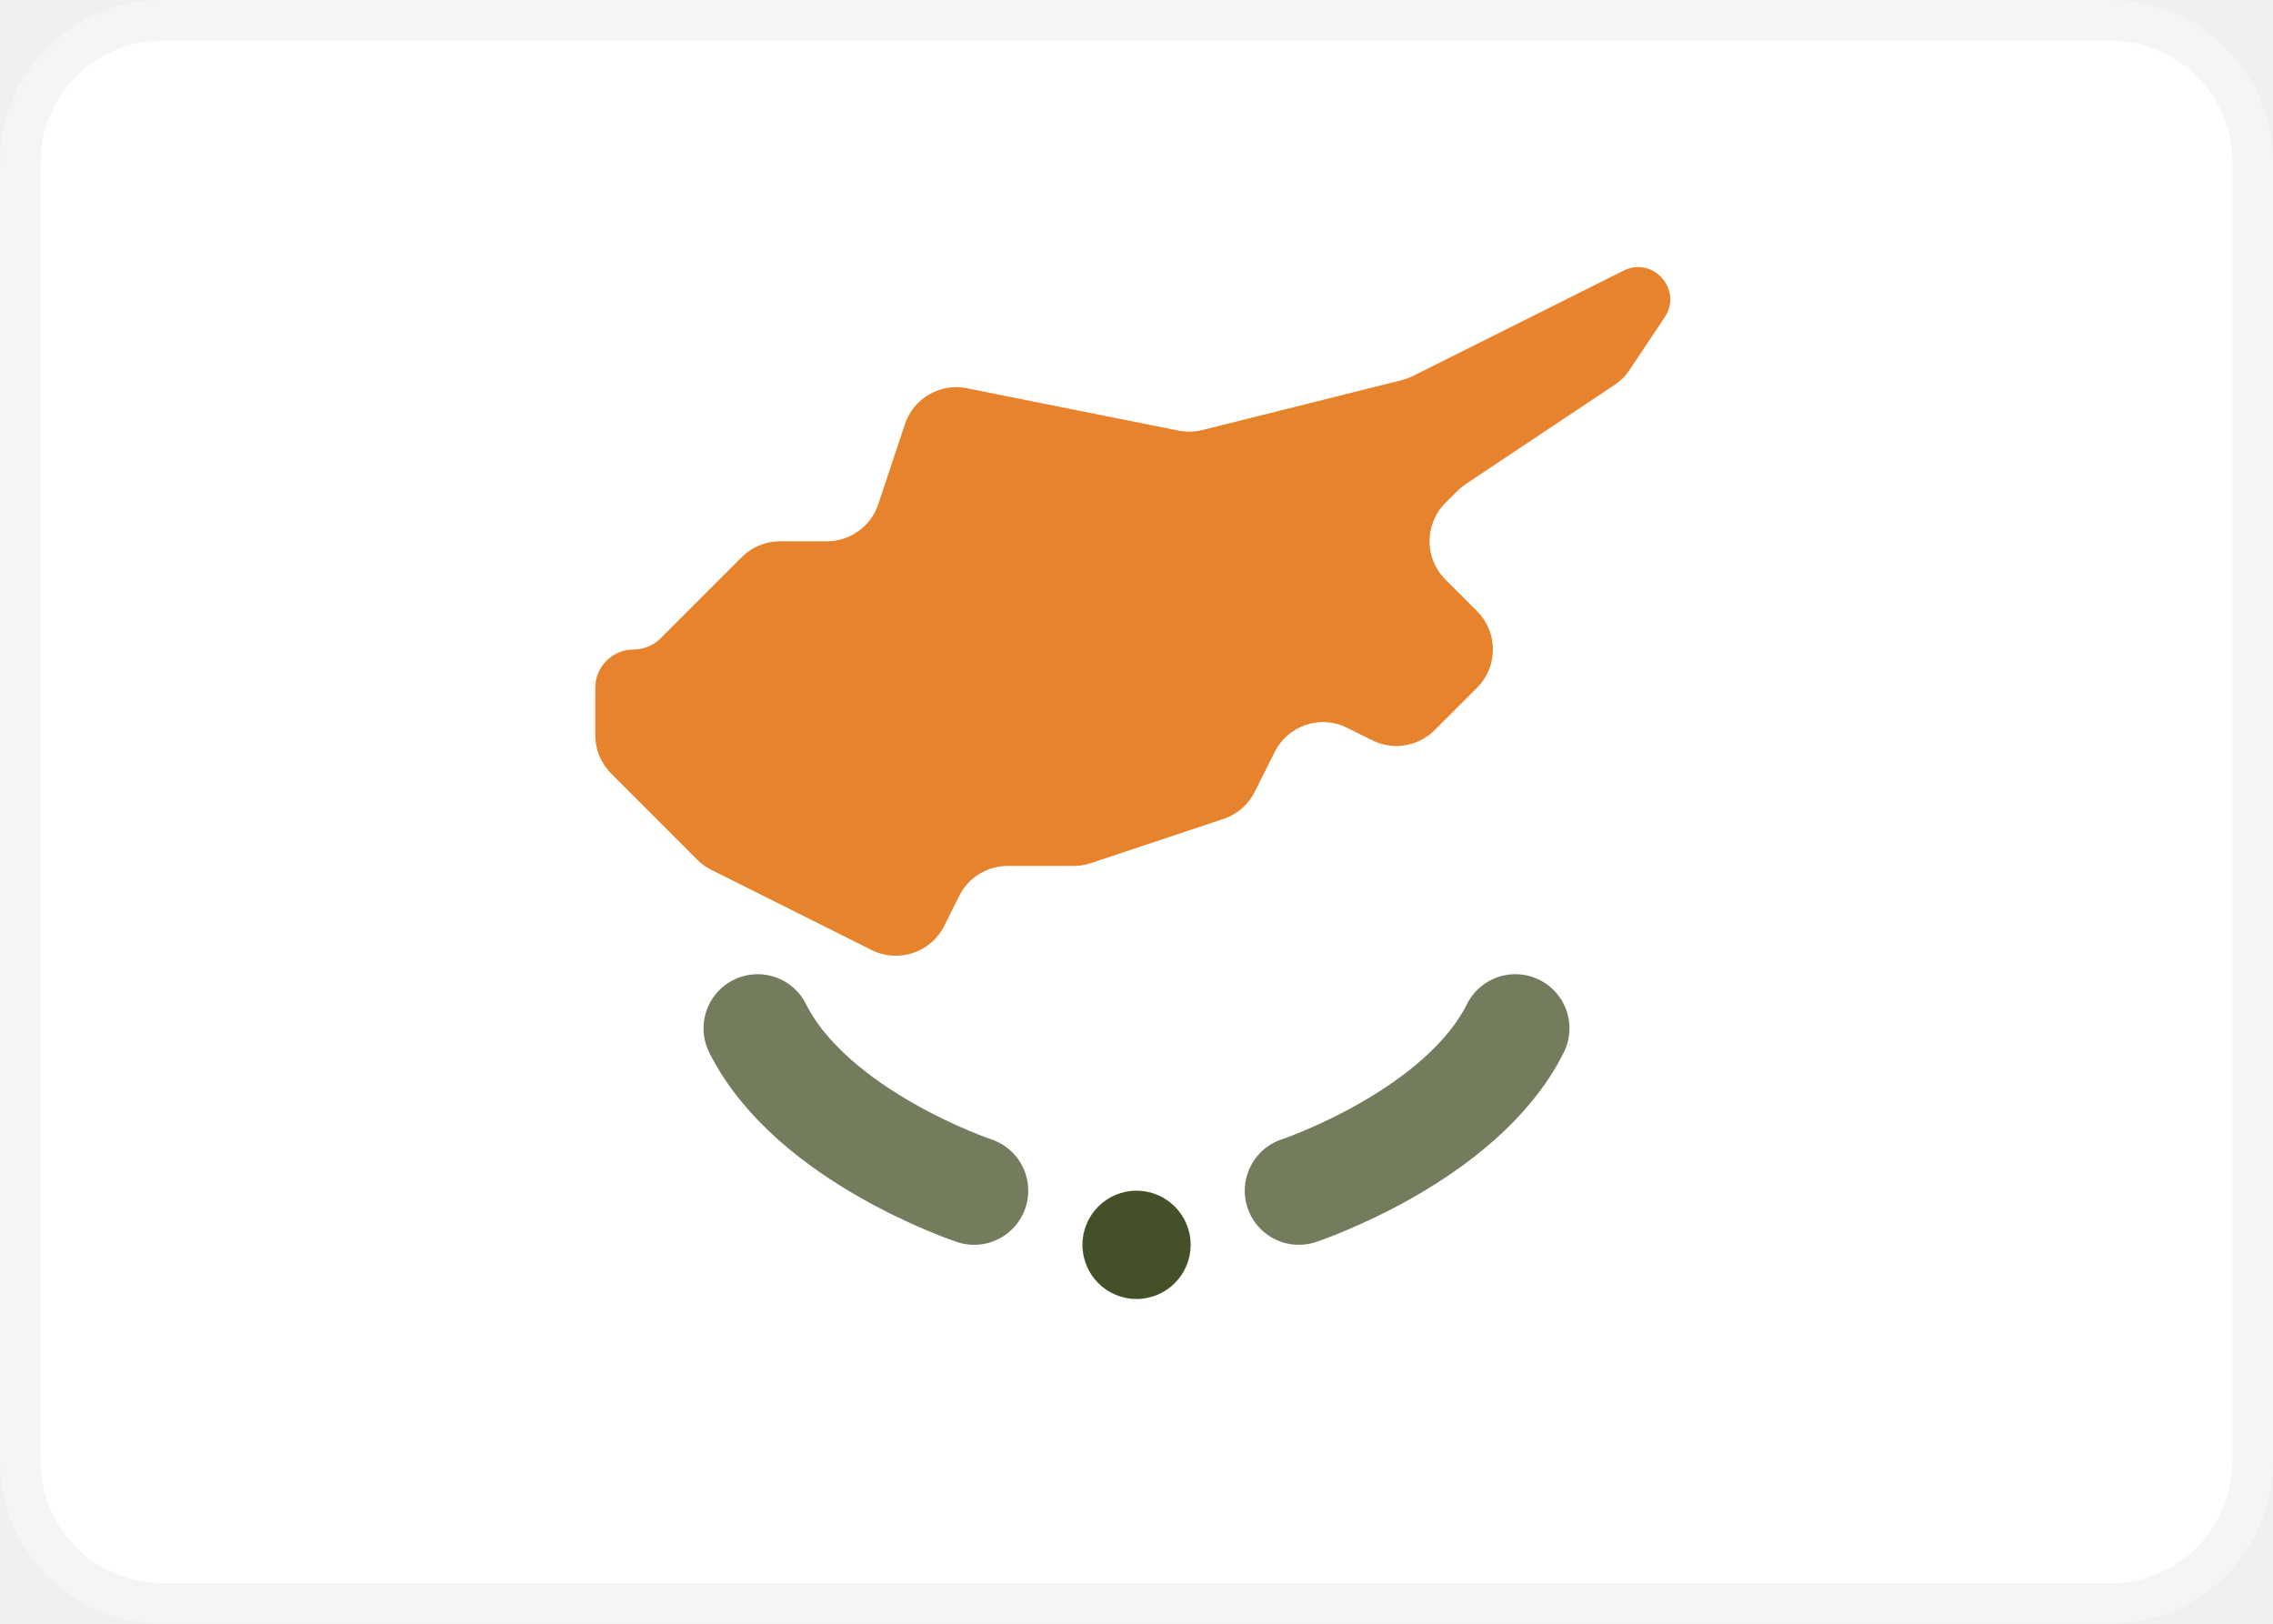
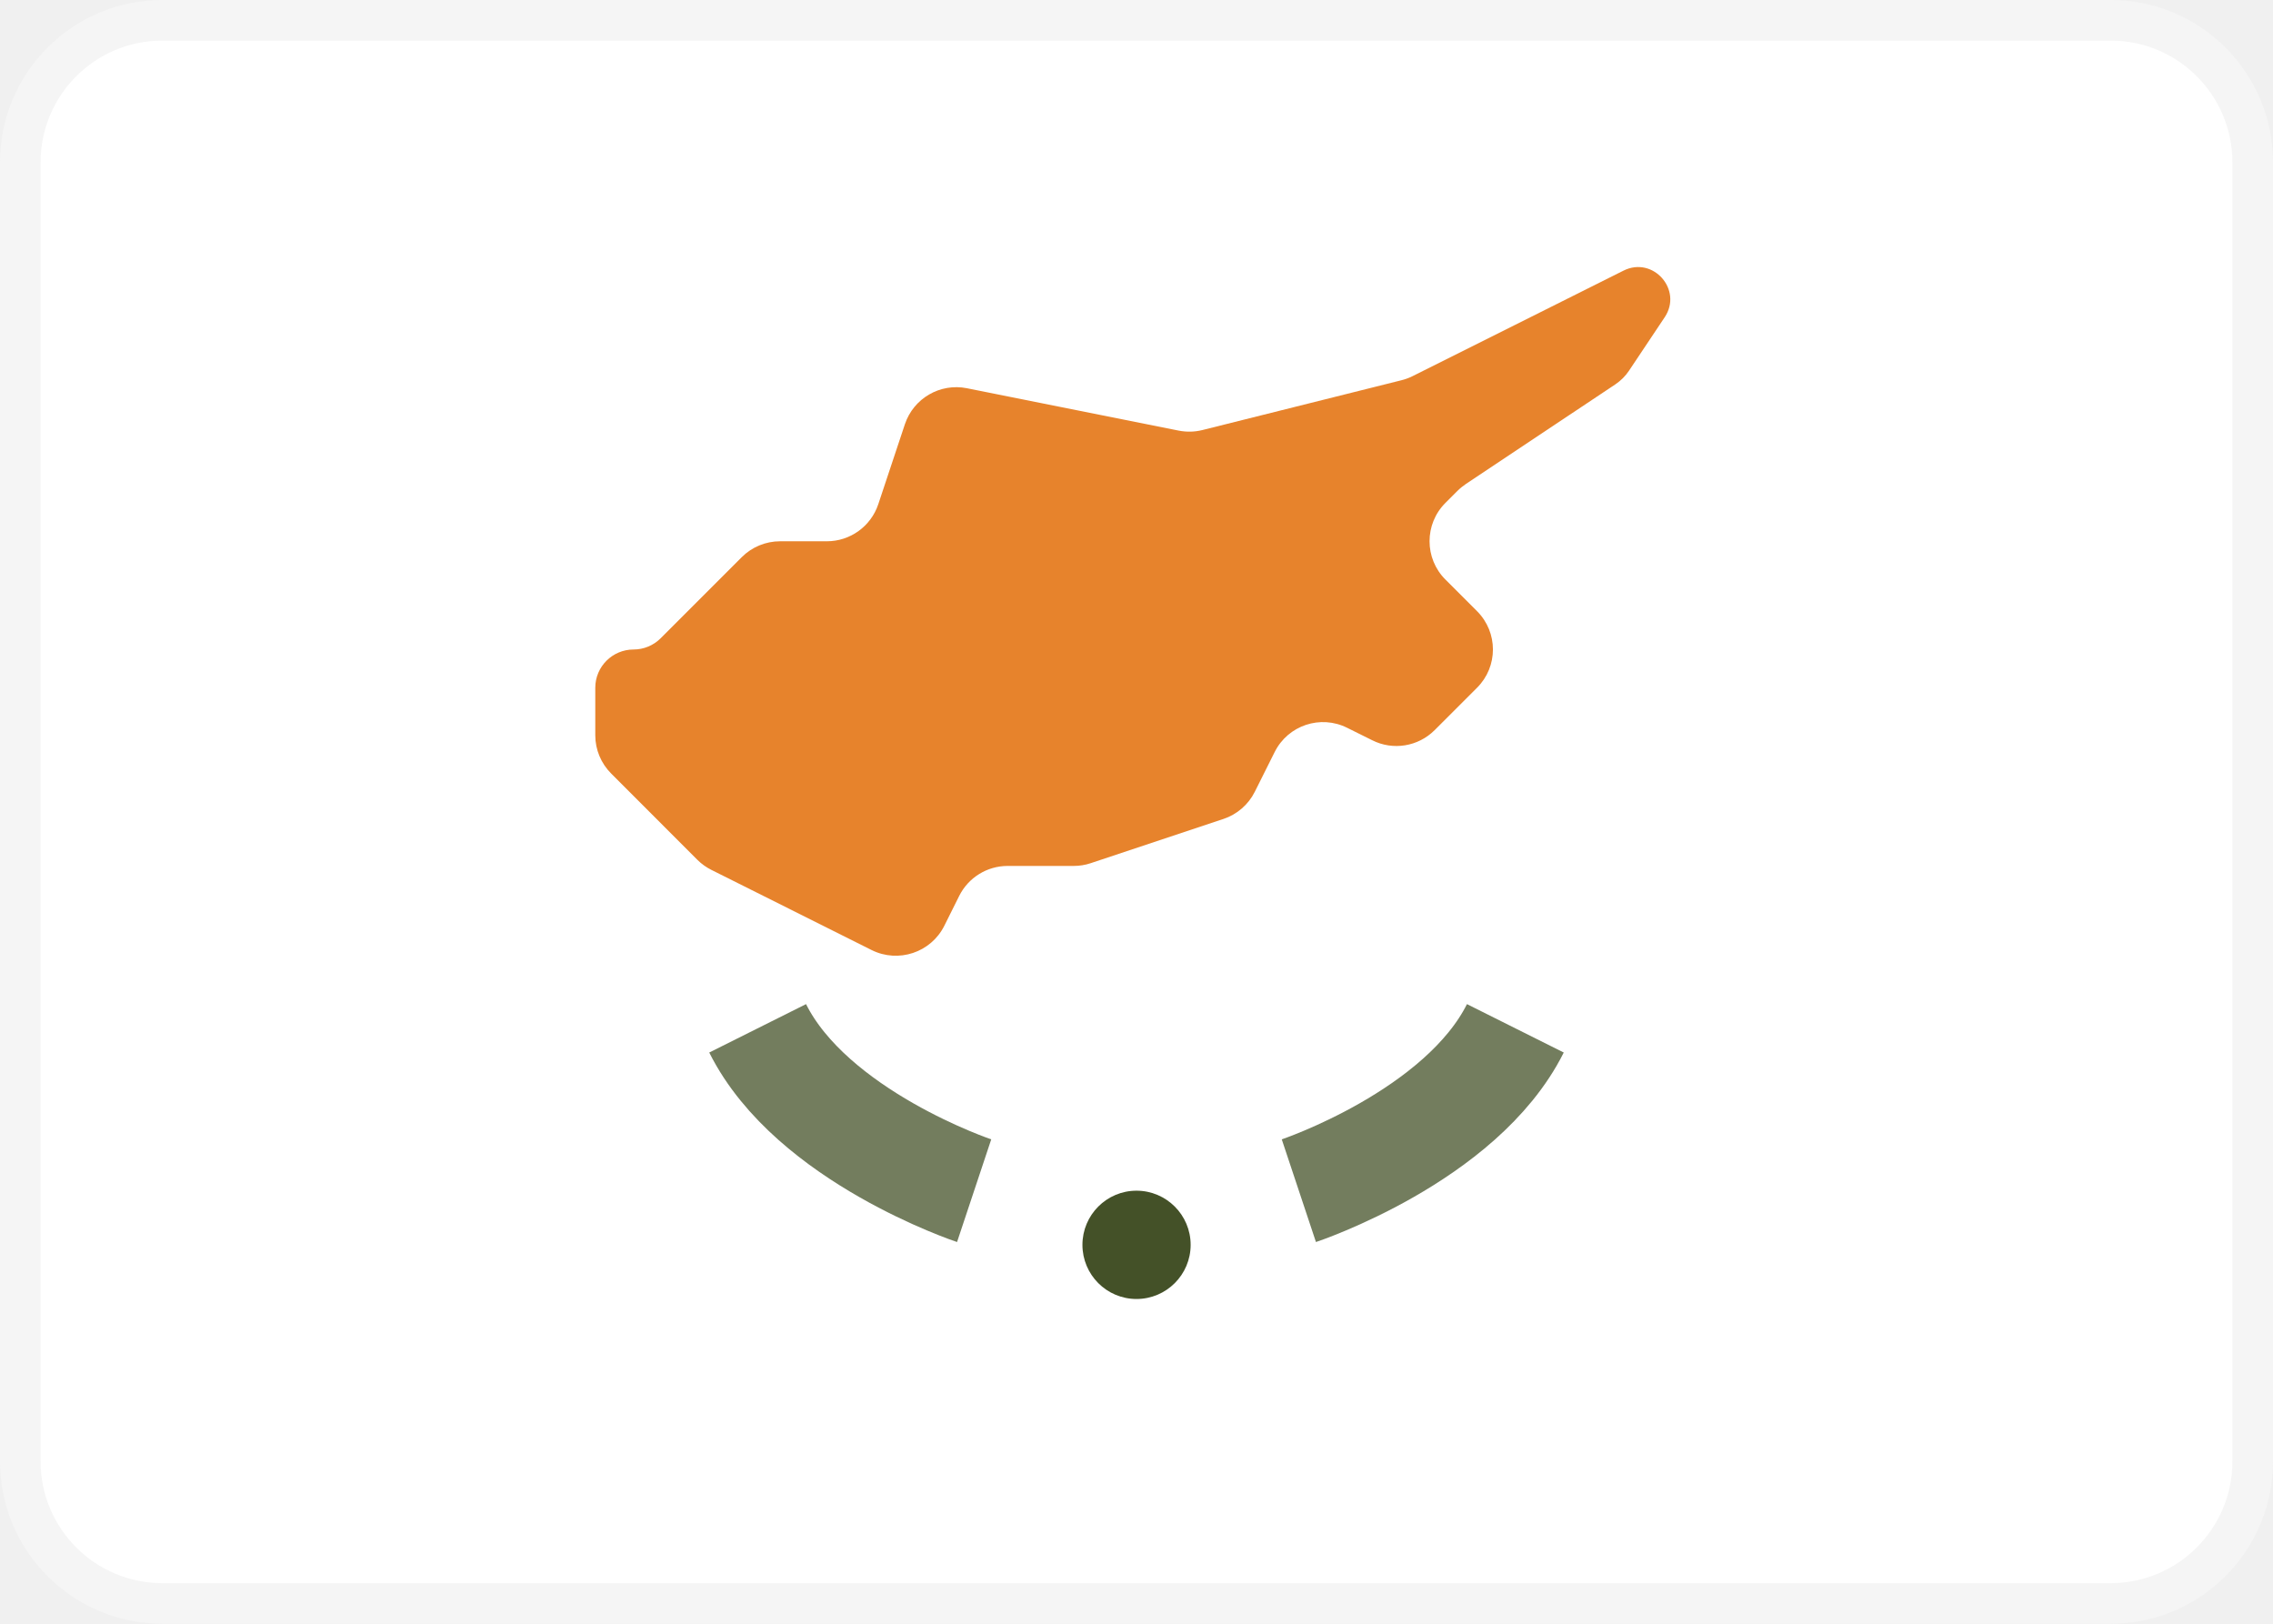
<svg xmlns="http://www.w3.org/2000/svg" width="28" height="20" viewBox="0 0 28 20" fill="none">
  <rect x="0.25" y="0.25" width="27.5" height="19.5" rx="1.75" fill="white" stroke="#F5F5F5" stroke-width="0.5" />
  <mask id="mask0" style="mask-type:alpha" maskUnits="userSpaceOnUse" x="0" y="0" width="28" height="20">
    <rect x="0.25" y="0.25" width="27.5" height="19.5" rx="1.75" fill="white" stroke="white" stroke-width="0.5" />
  </mask>
  <g mask="url(#mask0)">
    <path fill-rule="evenodd" clip-rule="evenodd" d="M20 3.333C20.363 3.152 20.732 3.569 20.507 3.907L20.067 4.566C20.023 4.632 19.966 4.689 19.899 4.734L18.055 5.963C18.019 5.988 17.985 6.015 17.953 6.047L17.805 6.195C17.545 6.455 17.545 6.878 17.805 7.138L18.195 7.528C18.456 7.789 18.456 8.211 18.195 8.471L17.673 8.993C17.47 9.196 17.16 9.247 16.904 9.118L16.596 8.965C16.267 8.8 15.867 8.933 15.702 9.263L15.457 9.753C15.378 9.911 15.239 10.031 15.072 10.087L13.436 10.632C13.368 10.655 13.297 10.666 13.225 10.666H12.412C12.16 10.666 11.929 10.809 11.816 11.035L11.632 11.404C11.467 11.733 11.066 11.866 10.737 11.702L8.764 10.715C8.7 10.683 8.641 10.641 8.59 10.59L7.529 9.528C7.404 9.403 7.333 9.234 7.333 9.057V8.471C7.333 8.211 7.545 8 7.805 8C7.93 8 8.05 7.95 8.138 7.862L9.138 6.862C9.263 6.737 9.433 6.667 9.61 6.667H10.186C10.473 6.667 10.728 6.483 10.819 6.211L11.147 5.225C11.254 4.906 11.581 4.716 11.911 4.782L14.52 5.304C14.617 5.323 14.716 5.321 14.812 5.297L17.262 4.684C17.31 4.672 17.355 4.656 17.399 4.634L18.667 4L20 3.333Z" fill="#E7832C" />
    <path fill-rule="evenodd" clip-rule="evenodd" d="M14 16C14.368 16 14.667 15.701 14.667 15.333C14.667 14.965 14.368 14.666 14 14.666C13.632 14.666 13.334 14.965 13.334 15.333C13.334 15.701 13.632 16 14 16Z" fill="#445128" />
-     <path opacity="0.75" d="M16 14.666C16 14.666 18 14 18.667 12.666" stroke="#445128" stroke-width="1.333" stroke-linecap="round" />
-     <path opacity="0.75" d="M12 14.666C12 14.666 10 14 9.333 12.666" stroke="#445128" stroke-width="1.333" stroke-linecap="round" />
+     <path opacity="0.75" d="M16 14.666C16 14.666 18 14 18.667 12.666" stroke="#445128" stroke-width="1.333" strokeLinecap="round" />
+     <path opacity="0.75" d="M12 14.666C12 14.666 10 14 9.333 12.666" stroke="#445128" stroke-width="1.333" strokeLinecap="round" />
  </g>
</svg>
